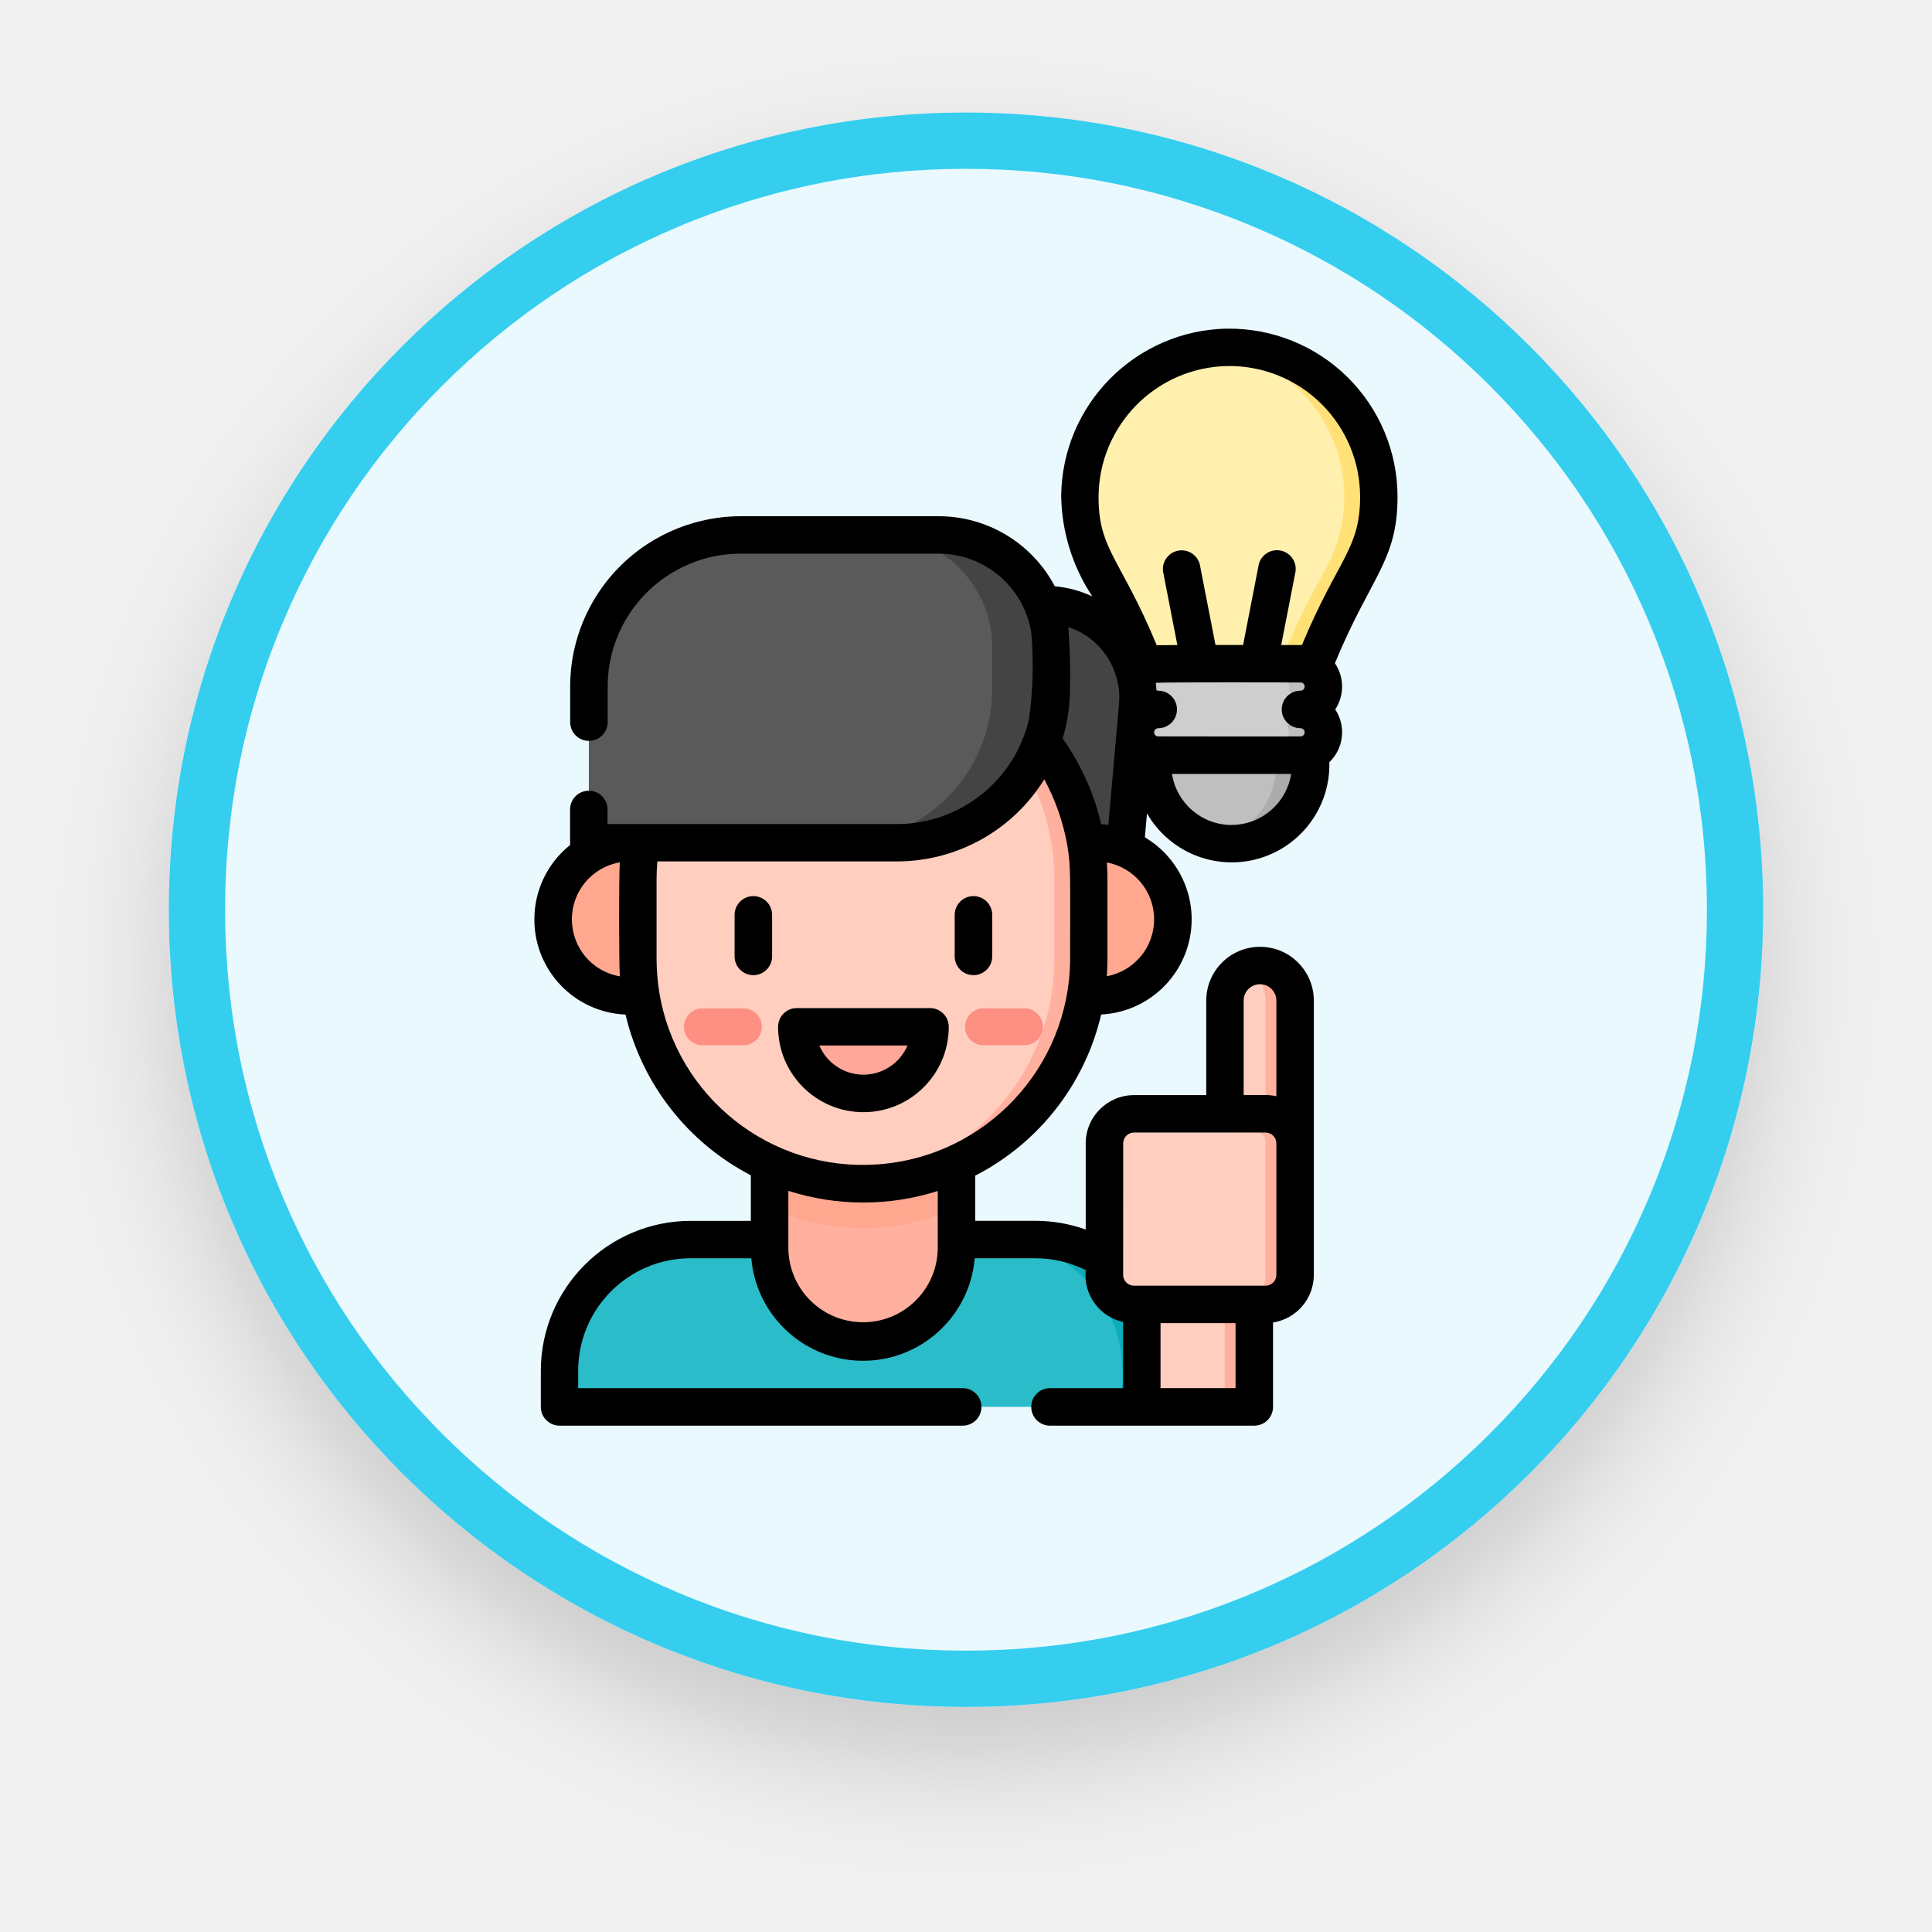
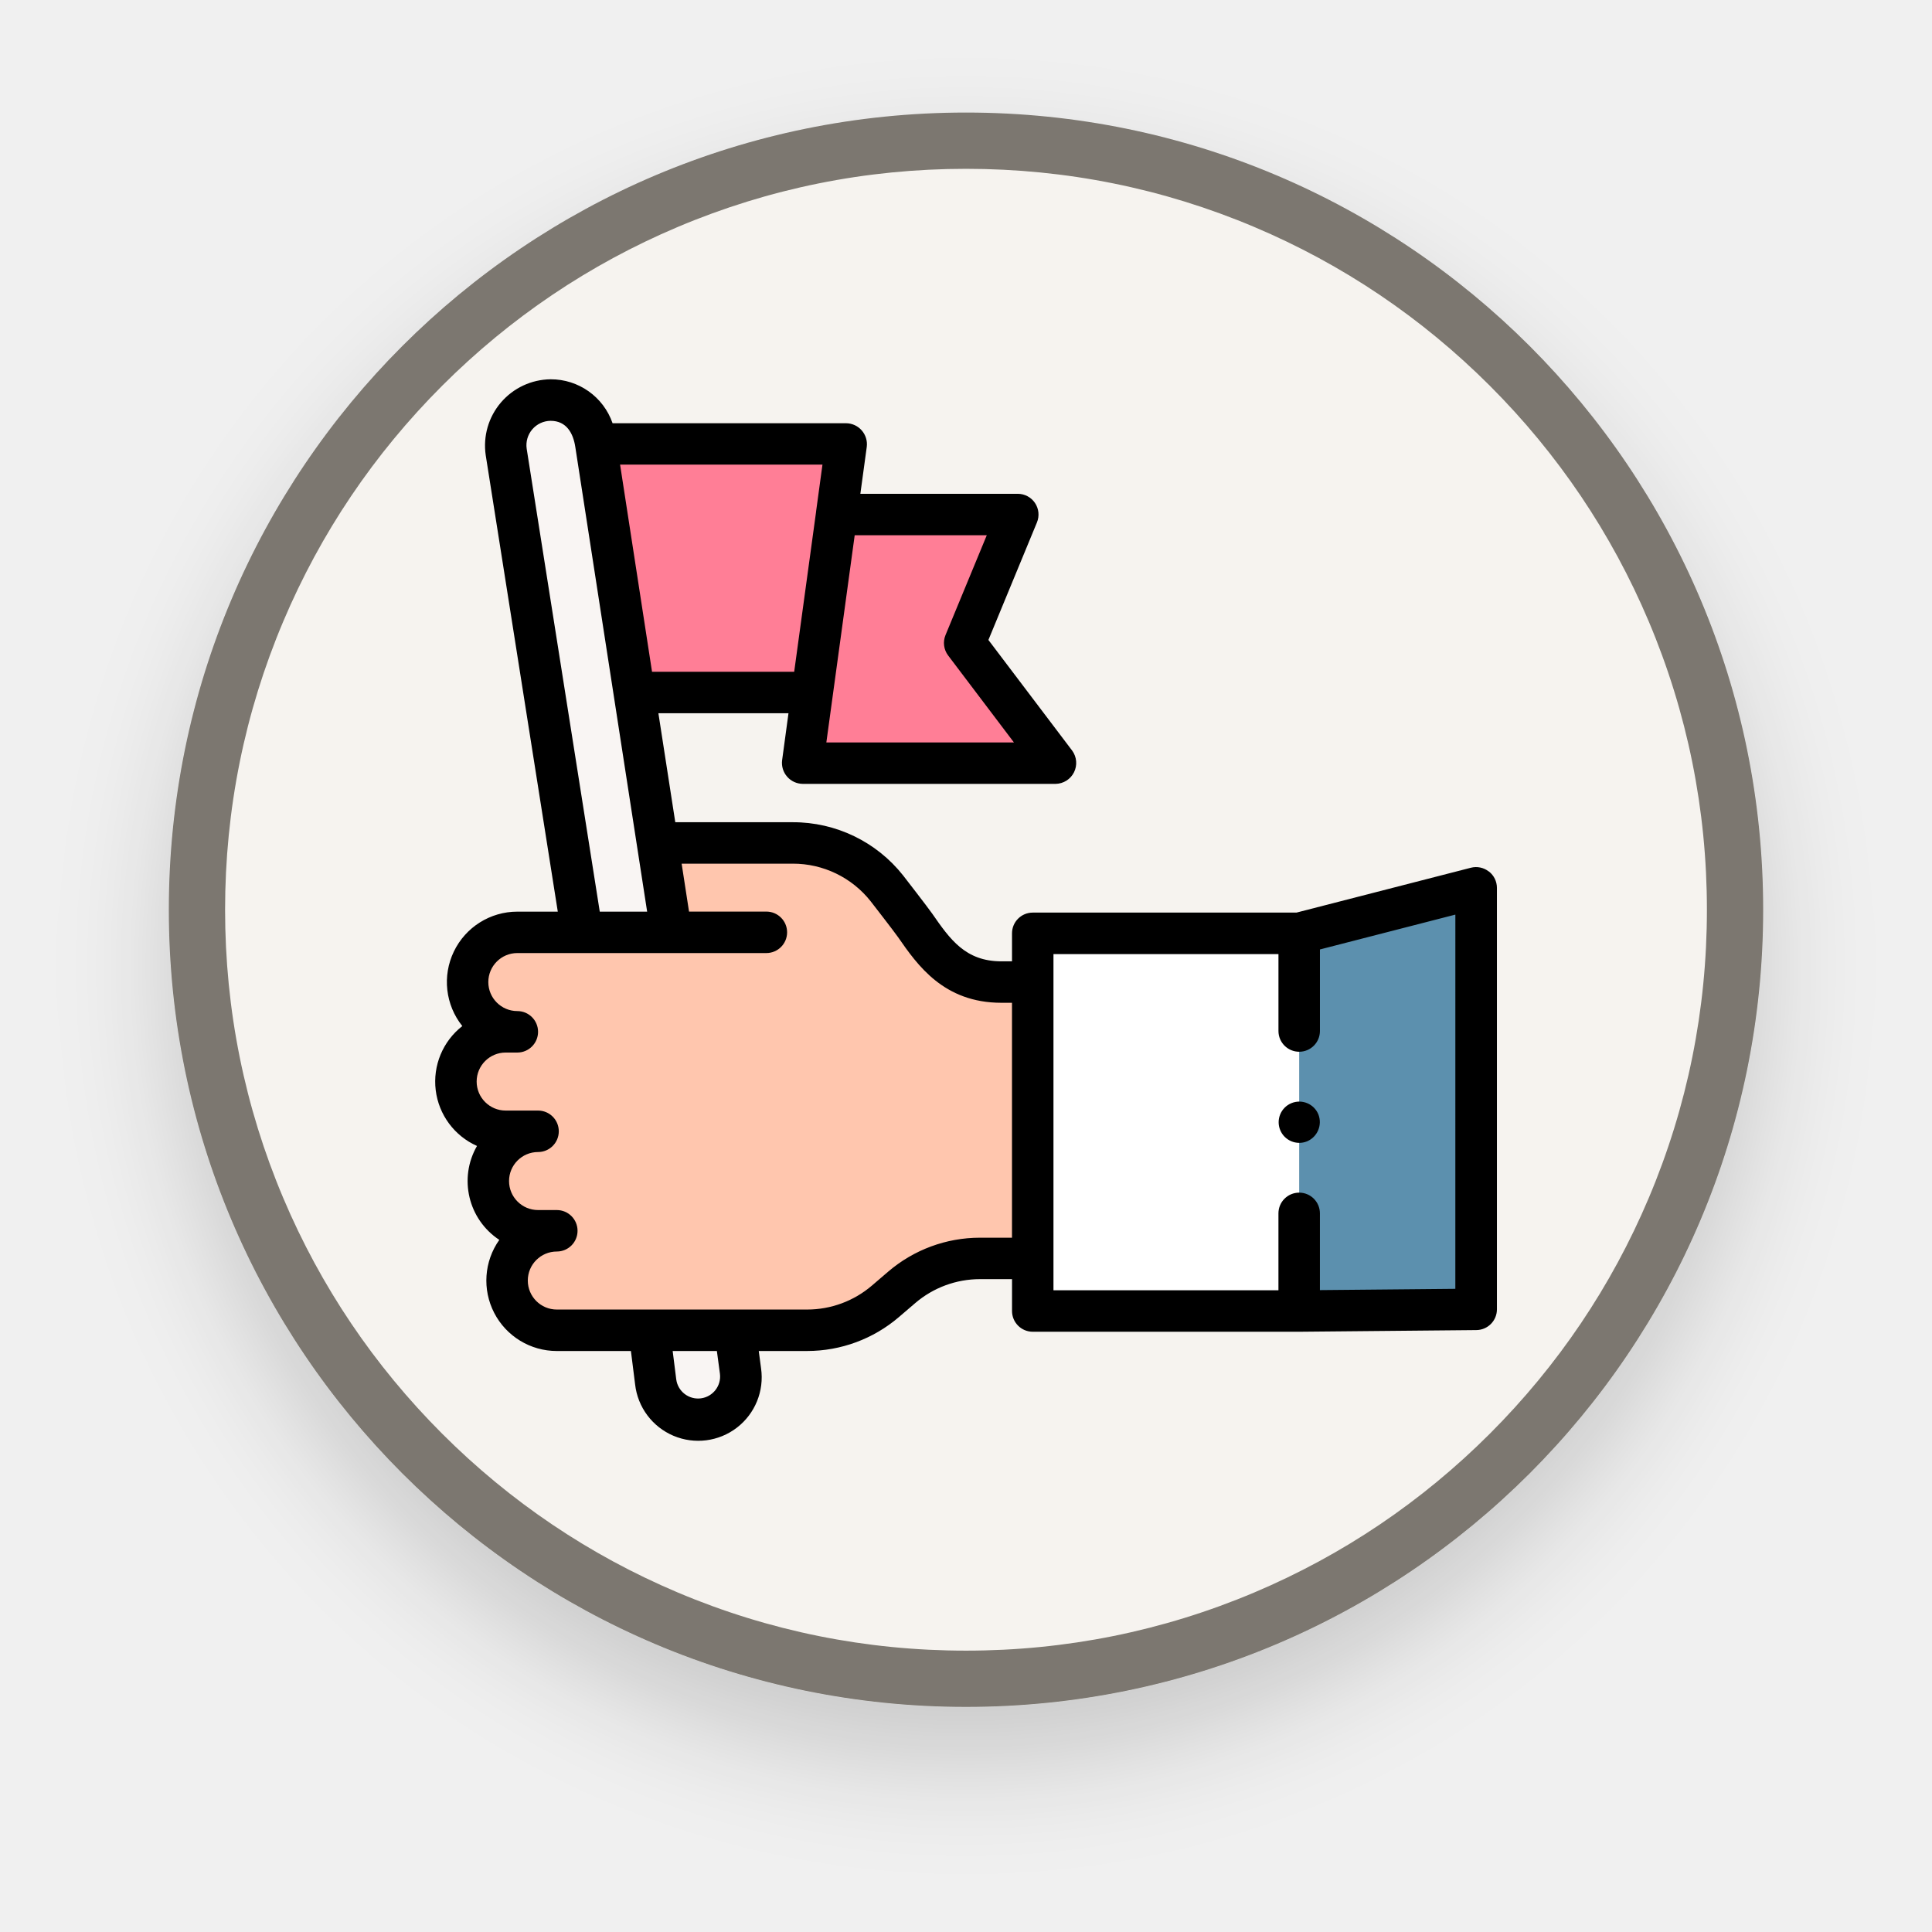
<svg xmlns="http://www.w3.org/2000/svg" width="103" height="103" viewBox="0 0 103 103">
  <defs>
    <filter id="Path_978624" x="0" y="0" width="103" height="103" filterUnits="userSpaceOnUse">
      <feOffset dy="3" input="SourceAlpha" />
      <feGaussianBlur stdDeviation="3" result="blur" />
      <feFlood flood-opacity="0.161" />
      <feComposite operator="in" in2="blur" />
      <feComposite in="SourceGraphic" />
    </filter>
  </defs>
-   <g id="Group_1224994" data-name="Group 1224994" transform="translate(-171 -833)">
-     <g id="Group_1222589" data-name="Group 1222589">
-       <g id="Group_1203109" data-name="Group 1203109" transform="translate(180 839)">
-         <g id="Group_1176881" data-name="Group 1176881">
-           <g id="Group_1175148" data-name="Group 1175148">
-             <g id="Group_1173798" data-name="Group 1173798">
-               <g id="Group_1171925" data-name="Group 1171925">
-                 <g id="Group_1164524" data-name="Group 1164524">
-                   <g id="Group_1144123" data-name="Group 1144123">
-                     <g transform="matrix(1, 0, 0, 1, -9, -6)" filter="url(#Path_978624)">
-                       <g id="Path_978624-2" data-name="Path 978624" transform="translate(9 6)" fill="#e9f9fd">
-                         <path d="M 42.5 83.5 C 36.964 83.5 31.595 82.416 26.541 80.279 C 21.659 78.214 17.274 75.257 13.509 71.491 C 9.743 67.726 6.786 63.341 4.721 58.459 C 2.584 53.405 1.5 48.036 1.5 42.5 C 1.5 36.964 2.584 31.595 4.721 26.541 C 6.786 21.659 9.743 17.274 13.509 13.509 C 17.274 9.743 21.659 6.786 26.541 4.721 C 31.595 2.584 36.964 1.5 42.5 1.5 C 48.036 1.5 53.405 2.584 58.459 4.721 C 63.341 6.786 67.726 9.743 71.491 13.509 C 75.257 17.274 78.214 21.659 80.279 26.541 C 82.416 31.595 83.5 36.964 83.5 42.5 C 83.5 48.036 82.416 53.405 80.279 58.459 C 78.214 63.341 75.257 67.726 71.491 71.491 C 67.726 75.257 63.341 78.214 58.459 80.279 C 53.405 82.416 48.036 83.5 42.5 83.5 Z" stroke="none" />
-                         <path d="M 42.5 3 C 37.166 3 31.994 4.044 27.126 6.103 C 22.422 8.092 18.198 10.941 14.569 14.569 C 10.941 18.198 8.092 22.422 6.103 27.126 C 4.044 31.994 3 37.166 3 42.5 C 3 47.834 4.044 53.006 6.103 57.874 C 8.092 62.578 10.941 66.802 14.569 70.431 C 18.198 74.059 22.422 76.908 27.126 78.897 C 31.994 80.956 37.166 82 42.5 82 C 47.834 82 53.006 80.956 57.874 78.897 C 62.578 76.908 66.802 74.059 70.431 70.431 C 74.059 66.802 76.908 62.578 78.897 57.874 C 80.956 53.006 82 47.834 82 42.5 C 82 37.166 80.956 31.994 78.897 27.126 C 76.908 22.422 74.059 18.198 70.431 14.569 C 66.802 10.941 62.578 8.092 57.874 6.103 C 53.006 4.044 47.834 3 42.5 3 M 42.5 0 C 65.972 0 85 19.028 85 42.5 C 85 65.972 65.972 85 42.5 85 C 19.028 85 0 65.972 0 42.5 C 0 19.028 19.028 0 42.5 0 Z" stroke="none" fill="#36ceef" />
+   <g id="Group_1228549" data-name="Group 1228549" transform="translate(-171 -863)">
+     <g id="Group_1228199" data-name="Group 1228199">
+       <g id="Group_1222589" data-name="Group 1222589" transform="translate(180 869)">
+         <g id="Group_1203109" data-name="Group 1203109">
+           <g id="Group_1176881" data-name="Group 1176881">
+             <g id="Group_1175148" data-name="Group 1175148">
+               <g id="Group_1173798" data-name="Group 1173798">
+                 <g id="Group_1171925" data-name="Group 1171925">
+                   <g id="Group_1164524" data-name="Group 1164524">
+                     <g id="Group_1144123" data-name="Group 1144123">
+                       <g transform="matrix(1, 0, 0, 1, -9, -6)" filter="url(#Path_978624)">
+                         <g id="Path_978624-2" data-name="Path 978624" transform="translate(9 6)" fill="#f6f3ef">
+                           <path d="M 42.5 83.5 C 36.964 83.5 31.595 82.416 26.541 80.279 C 21.659 78.214 17.274 75.257 13.509 71.491 C 9.743 67.726 6.786 63.341 4.721 58.459 C 2.584 53.405 1.5 48.036 1.5 42.5 C 1.5 36.964 2.584 31.595 4.721 26.541 C 6.786 21.659 9.743 17.274 13.509 13.509 C 17.274 9.743 21.659 6.786 26.541 4.721 C 31.595 2.584 36.964 1.5 42.5 1.5 C 48.036 1.5 53.405 2.584 58.459 4.721 C 63.341 6.786 67.726 9.743 71.491 13.509 C 75.257 17.274 78.214 21.659 80.279 26.541 C 82.416 31.595 83.5 36.964 83.5 42.5 C 83.5 48.036 82.416 53.405 80.279 58.459 C 78.214 63.341 75.257 67.726 71.491 71.491 C 67.726 75.257 63.341 78.214 58.459 80.279 C 53.405 82.416 48.036 83.5 42.5 83.5 Z" stroke="none" />
+                           <path d="M 42.5 3 C 37.166 3 31.994 4.044 27.126 6.103 C 22.422 8.092 18.198 10.941 14.569 14.569 C 10.941 18.198 8.092 22.422 6.103 27.126 C 4.044 31.994 3 37.166 3 42.5 C 3 47.834 4.044 53.006 6.103 57.874 C 8.092 62.578 10.941 66.802 14.569 70.431 C 18.198 74.059 22.422 76.908 27.126 78.897 C 31.994 80.956 37.166 82 42.5 82 C 47.834 82 53.006 80.956 57.874 78.897 C 62.578 76.908 66.802 74.059 70.431 70.431 C 74.059 66.802 76.908 62.578 78.897 57.874 C 80.956 53.006 82 47.834 82 42.5 C 82 37.166 80.956 31.994 78.897 27.126 C 76.908 22.422 74.059 18.198 70.431 14.569 C 66.802 10.941 62.578 8.092 57.874 6.103 C 53.006 4.044 47.834 3 42.5 3 M 42.5 0 C 65.972 0 85 19.028 85 42.5 C 85 65.972 65.972 85 42.5 85 C 19.028 85 0 65.972 0 42.5 C 0 19.028 19.028 0 42.5 0 Z" stroke="none" fill="#7b776f" />
+                         </g>
                      </g>
                    </g>
                  </g>
                </g>
              </g>
            </g>
          </g>
        </g>
      </g>
-       <g id="ocurrencia_1_" data-name="ocurrencia (1)" transform="translate(149.454 840.886)">
-         <g id="Group_1222580" data-name="Group 1222580" transform="translate(51.038 10.627)">
-           <path id="Path_1087203" data-name="Path 1087203" d="M90.874,446.133v-1.724a6.991,6.991,0,0,0-6.991-6.991H67.076a6.991,6.991,0,0,0-6.991,6.991v1.93h30Z" transform="translate(-59.746 -389.85)" fill="#2abcc8" />
-           <path id="Path_1087204" data-name="Path 1087204" d="M235.407,437.417h-2.361a6.991,6.991,0,0,1,6.991,6.991v1.93H242.4v-1.93A6.991,6.991,0,0,0,235.407,437.417Z" transform="translate(-209.696 -389.849)" fill="#0cacba" />
-           <path id="Path_1087205" data-name="Path 1087205" d="M152.808,351.02h-7.1v8.2l-1.43,1.611v2.177a4.98,4.98,0,0,0,9.961,0v-2.164l-1.43-1.624v-8.2Z" transform="translate(-132.737 -314.947)" fill="#ffb09e" />
-           <path id="Path_1087206" data-name="Path 1087206" d="M144.277,351.02v9.809a12.181,12.181,0,0,0,9.961.013V351.02Z" transform="translate(-132.737 -314.947)" fill="#ffa78f" />
-           <path id="Path_1087207" data-name="Path 1087207" d="M298.654,422.388h-5.2v10.92h4.418l.787-.3Z" transform="translate(-262.063 -376.82)" fill="#ffcebf" />
-           <path id="Path_1087208" data-name="Path 1087208" d="M327.811,328.945a1.869,1.869,0,0,0-1.083,1.695v12.808h2.953V330.64a1.869,1.869,0,0,0-1.083-1.695Z" transform="translate(-290.915 -295.809)" fill="#ffcebf" />
-           <path id="Path_1087209" data-name="Path 1087209" d="M196.83,200.554l1.08-12.249a4.972,4.972,0,0,0-4.953-5.408h-9.449v17.657Z" transform="translate(-166.75 -169.191)" fill="#444" />
-           <path id="Path_1087210" data-name="Path 1087210" d="M231.4,278.461h5.842a4.067,4.067,0,0,1,4.067,4.067v.025a4.067,4.067,0,0,1-4.067,4.067H231.4Z" transform="translate(-208.271 -252.041)" fill="#ffa78f" />
-           <path id="Path_1087211" data-name="Path 1087211" d="M67.45,286.621H61.607a4.067,4.067,0,0,1-4.067-4.067v-.025a4.067,4.067,0,0,1,4.067-4.067H67.45Z" transform="translate(-57.54 -252.042)" fill="#ffa78f" />
-           <g id="Group_1222574" data-name="Group 1222574" transform="translate(4.518 16.423)">
-             <path id="Path_1087212" data-name="Path 1087212" d="M114.751,219.507v-4.246a11.63,11.63,0,1,0-23.25,0v4.246a11.63,11.63,0,1,0,23.25,0Z" transform="translate(-91.501 -203.316)" fill="#ffcebf" />
-           </g>
-           <path id="Path_1087213" data-name="Path 1087213" d="M155.024,352.178a3.551,3.551,0,0,0,7.1,0Z" transform="translate(-142.054 -315.951)" fill="#ffa799" />
-           <g id="Group_1222575" data-name="Group 1222575" transform="translate(21.955 35.244)">
-             <path id="Path_1087214" data-name="Path 1087214" d="M225.728,346.751h-2.185a.984.984,0,1,1,0-1.968h2.185a.984.984,0,1,1,0,1.968Z" transform="translate(-222.559 -344.783)" fill="#fe8f83" />
-           </g>
-           <path id="Path_1087215" data-name="Path 1087215" d="M174.737,203.094a11.979,11.979,0,0,1,11.1,11.946v4.246a11.968,11.968,0,0,1-11.131,11.944,11.987,11.987,0,0,0,12.968-11.944V215.04A11.986,11.986,0,0,0,174.737,203.094Z" transform="translate(-159.118 -186.672)" fill="#ffb09e" />
-           <g id="Group_1222576" data-name="Group 1222576" transform="translate(6.97 35.244)">
-             <path id="Path_1087216" data-name="Path 1087216" d="M110.913,346.751H113.1a.984.984,0,1,0,0-1.968h-2.185a.984.984,0,1,0,0,1.968Z" transform="translate(-109.929 -344.783)" fill="#fe8f83" />
-           </g>
-           <path id="Path_1087217" data-name="Path 1087217" d="M293.449,422.388h5.992v10.92h-5.992Z" transform="translate(-262.063 -376.82)" fill="#ffcebf" />
-           <path id="Path_1087218" data-name="Path 1087218" d="M326.655,422.388h1.574v10.92h-1.574Z" transform="translate(-290.851 -376.82)" fill="#ffb09e" />
-           <path id="Path_1087219" data-name="Path 1087219" d="M335.656,327.627a1.858,1.858,0,0,0-.787.175,1.869,1.869,0,0,1,1.083,1.695v12.808h1.574V329.5A1.87,1.87,0,0,0,335.656,327.627Z" transform="translate(-297.973 -294.666)" fill="#ffb09e" />
-           <path id="Path_1087220" data-name="Path 1087220" d="M88.648,155.079H79.936a8.105,8.105,0,0,0-8.105,8.105v8.3H86.439a8.2,8.2,0,0,0,8.2-8.2v-2.209A6,6,0,0,0,88.648,155.079Z" transform="translate(-69.93 -145.074)" fill="#5a5a5a" />
-           <path id="Path_1087221" data-name="Path 1087221" d="M177.13,155.079h-3.148a6,6,0,0,1,6,6v2.209a8.2,8.2,0,0,1-8.2,8.2h3.148a8.2,8.2,0,0,0,8.2-8.2v-2.209A6,6,0,0,0,177.13,155.079Z" transform="translate(-156.575 -145.074)" fill="#444" />
-           <path id="Path_1087222" data-name="Path 1087222" d="M287.339,394.45h-8.756a1.58,1.58,0,0,0-.115.59v7.013a1.574,1.574,0,0,0,1.574,1.574h6.227a1.574,1.574,0,0,0,1.573-1.574v-7.1A.5.5,0,0,0,287.339,394.45Z" transform="translate(-249.074 -352.599)" fill="#ffcebf" />
-           <path id="Path_1087223" data-name="Path 1087223" d="M289.381,395.642v-7.013a1.574,1.574,0,0,0-1.574-1.574h-7.013a1.574,1.574,0,0,0-1.459.984h7.969a.5.5,0,0,1,.5.5v7.1a1.574,1.574,0,0,1-1.574,1.574h1.574A1.579,1.579,0,0,0,289.381,395.642Z" transform="translate(-249.828 -346.187)" fill="#ffb09e" />
-           <g id="Group_1222579" data-name="Group 1222579" transform="translate(28.076)">
-             <path id="Path_1087224" data-name="Path 1087224" d="M297.812,244.066a4.078,4.078,0,1,0,8.152-.243v-.508h-7.9v.508Z" transform="translate(-293.922 -221.571)" fill="#bfbfbf" />
-             <path id="Path_1087225" data-name="Path 1087225" d="M299.633,206.661h-7.586a1.219,1.219,0,0,0,0,2.438h7.586a1.219,1.219,0,0,0,0-2.438Z" transform="translate(-287.867 -189.793)" fill="#cecece" />
-             <path id="Path_1087226" data-name="Path 1087226" d="M299.633,224.988h-7.586a1.219,1.219,0,0,0,0,2.438h7.586a1.219,1.219,0,0,0,0-2.438Z" transform="translate(-287.867 -205.682)" fill="#cecece" />
-             <path id="Path_1087227" data-name="Path 1087227" d="M275.617,80.307a7.984,7.984,0,0,0-6,11.846,38.463,38.463,0,0,1,2.558,5.371h7.7a41,41,0,0,1,2.581-5.411,7.919,7.919,0,0,0-6.83-11.806Z" transform="translate(-268.569 -80.25)" fill="#fff0ad" />
-             <path id="Path_1087228" data-name="Path 1087228" d="M321.54,79.935a7.974,7.974,0,0,1,6.043,11.806A41.034,41.034,0,0,0,325,97.151h1.836a41.006,41.006,0,0,1,2.581-5.411A7.976,7.976,0,0,0,321.54,79.935Z" transform="translate(-314.493 -79.877)" fill="#ffe177" />
-             <path id="Path_1087229" data-name="Path 1087229" d="M345.041,206.661H343.2a1.219,1.219,0,0,1,1.219,1.219c0,.673.982,1.219.309,1.219h.309a1.219,1.219,0,0,0,0-2.438Z" transform="translate(-333.275 -189.793)" fill="#bfbfbf" />
-             <path id="Path_1087230" data-name="Path 1087230" d="M304.34,230.889c-6.842,0-6.369-.016-6.586.038,0,2.349,0,2.186.007,2.364.211.052-.263.036,6.568.036a4.212,4.212,0,0,1-3.283,3.83,4.211,4.211,0,0,0,5.125-3.955c.005-.15,0,.089,0-2.187Z" transform="translate(-293.871 -210.796)" fill="#acacac" />
-             <path id="Path_1087231" data-name="Path 1087231" d="M345.041,224.986h-.309c.673,0-.309.546-.309,1.219a1.219,1.219,0,0,1-1.219,1.219h1.836a1.219,1.219,0,0,0,0-2.438Z" transform="translate(-333.275 -205.68)" fill="#bfbfbf" />
-             <g id="Group_1222577" data-name="Group 1222577" transform="translate(2.961 16.868)">
-               <path id="Path_1087232" data-name="Path 1087232" d="M299.016,207.88a1.219,1.219,0,0,0-1.219-1.219h-5.75a1.219,1.219,0,0,0,0,2.438H297.8A1.219,1.219,0,0,0,299.016,207.88Z" transform="translate(-290.829 -206.661)" fill="#cecece" />
-             </g>
-             <g id="Group_1222578" data-name="Group 1222578" transform="translate(2.962 19.306)">
-               <path id="Path_1087233" data-name="Path 1087233" d="M299.017,226.207a1.219,1.219,0,0,0-1.219-1.219h-5.749a1.219,1.219,0,0,0,0,2.438h5.75A1.219,1.219,0,0,0,299.017,226.207Z" transform="translate(-290.83 -224.988)" fill="#cecece" />
-             </g>
+       <g id="lider" transform="translate(194.201 883.035)">
+         <g id="Group_1228196" data-name="Group 1228196" transform="translate(1.105 1.291)">
+           <path id="Path_1210558" data-name="Path 1210558" d="M302.389,272.611v-5.2H288.184v20.134h14.205V272.611Z" transform="translate(-257.433 -238.975)" fill="#fff" />
+           <path id="Path_1210559" data-name="Path 1210559" d="M416.689,262.813v5.207l9.431-.089V245.459l-9.431,2.426v14.927Z" transform="translate(-371.732 -219.451)" fill="#5c90ae" />
+           <path id="Path_1210560" data-name="Path 1210560" d="M40.751,231.232H39.08c-3.062,0-4.038-2.395-5.254-3.926l-.849-1.069a6.41,6.41,0,0,0-5.019-2.423H20.745l.734,4.766H13.274a2.652,2.652,0,0,0,0,5.3h-.622a2.652,2.652,0,1,0,0,5.3H14.38a2.652,2.652,0,0,0,0,5.3h1a2.652,2.652,0,0,0,0,5.3H28.725a6.41,6.41,0,0,0,4.172-1.544l.867-.743a6.41,6.41,0,0,1,4.172-1.544h2.815Z" transform="translate(-10 -200.2)" fill="#ffc6ae" />
+           <path id="Path_1210561" data-name="Path 1210561" d="M42.807,38.566,38.743,12.216a2.4,2.4,0,1,0-4.735.738l4.043,25.611Z" transform="translate(-31.327 -10.185)" fill="#f9f5f3" />
+           <path id="Path_1210562" data-name="Path 1210562" d="M107.784,458.832l.29,2.172a2.279,2.279,0,1,1-4.522.58l-.346-2.753Z" transform="translate(-92.904 -409.237)" fill="#f9f5f3" />
+           <g id="Group_1228195" data-name="Group 1228195" transform="translate(7.459 2.337)">
+             <path id="Path_1210563" data-name="Path 1210563" d="M77.472,31.329h13.35l-1.81,13.257H79.491Z" transform="translate(-77.472 -31.329)" fill="#ff7e96" />
+             <path id="Path_1210564" data-name="Path 1210564" d="M179.025,65.365h9.66l-2.829,6.849,4.848,6.407H177.215Z" transform="translate(-166.189 -61.603)" fill="#ff7e96" />
          </g>
        </g>
-         <g id="Group_1222588" data-name="Group 1222588" transform="translate(50.04)">
-           <path id="Path_1087234" data-name="Path 1087234" d="M155.762,344.678h-7.1a1,1,0,0,0-1,1,4.548,4.548,0,1,0,9.1,0A1,1,0,0,0,155.762,344.678Zm-3.551,3.551a2.557,2.557,0,0,1-2.35-1.555h4.7A2.557,2.557,0,0,1,152.211,348.229Z" transform="translate(-134.675 -298.821)" />
-           <path id="Path_1087235" data-name="Path 1087235" d="M219.451,299.8a1,1,0,0,0-1,1v2.214a1,1,0,0,0,2,0V300.8A1,1,0,0,0,219.451,299.8Z" transform="translate(-196.047 -259.912)" />
-           <path id="Path_1087236" data-name="Path 1087236" d="M131.248,299.8a1,1,0,0,0-1,1v2.214a1,1,0,0,0,2,0V300.8A1,1,0,0,0,131.248,299.8Z" transform="translate(-119.579 -259.912)" />
-           <g id="Group_1222587" data-name="Group 1222587" transform="translate(0)">
-             <path id="Path_1087237" data-name="Path 1087237" d="M86.96,72.406a9.009,9.009,0,0,0-8.839,8.918,9.934,9.934,0,0,0,1.657,5.354,6.176,6.176,0,0,0-2-.539,7,7,0,0,0-6.184-3.732H61.044a9.131,9.131,0,0,0-4.144,1h0a9.072,9.072,0,0,0-4.957,8.106v1.871a1,1,0,0,0,2,0V91.51a7.084,7.084,0,0,1,3.871-6.33h0a7.029,7.029,0,0,1,3.235-.777H71.592a5,5,0,0,1,4.93,4.179,20.607,20.607,0,0,1-.115,4.636,7.223,7.223,0,0,1-7.023,5.6H53.937v-.777a1,1,0,1,0-2,0c0,1.869,0,1.788.007,1.892a5.057,5.057,0,0,0-1.909,3.957v.025a5.07,5.07,0,0,0,4.859,5.06,13.027,13.027,0,0,0,6.681,8.568v2.43H58.368a8,8,0,0,0-7.989,7.989v1.93a1,1,0,0,0,1,1H72.87a1,1,0,1,0,0-2h-20.5v-.932a6,6,0,0,1,5.993-5.993H61.6a5.978,5.978,0,0,0,11.912,0h3.235a5.979,5.979,0,0,1,2.684.634,2.546,2.546,0,0,0,1.993,2.761v3.53h-3.9a1,1,0,0,0,0,2h10.89a1,1,0,0,0,1-1v-4.5a2.573,2.573,0,0,0,2.176-2.538V108.231a2.868,2.868,0,1,0-5.736,0v5.039H82a2.575,2.575,0,0,0-2.572,2.572v4.593a7.982,7.982,0,0,0-2.684-.464H73.536v-2.407a12.987,12.987,0,0,0,6.717-8.592,5.08,5.08,0,0,0,2.329-9.446l.113-1.278a5.208,5.208,0,0,0,9.722-2.727,2.21,2.21,0,0,0,.314-2.813,2.212,2.212,0,0,0-.018-2.464c1.914-4.64,3.339-5.448,3.339-8.871a8.966,8.966,0,0,0-9.091-8.965Zm.457,56.484h-4v-3.464h4Zm.431-20.66a.872.872,0,1,1,1.744,0v5.1a2.722,2.722,0,0,0-.576-.065H87.849v-5.039Zm-6.421,7.61a.577.577,0,0,1,.576-.576h7.013a.577.577,0,0,1,.576.576v7.013a.577.577,0,0,1-.576.576H82a.577.577,0,0,1-.576-.576Zm9.508-24.567a.221.221,0,0,1-.056.435,1,1,0,1,0,0,2,.221.221,0,0,1,.1.418.256.256,0,0,1-.05.019c-.055.013-7.61,0-7.682,0a.221.221,0,0,1,.047-.436,1,1,0,0,0,0-2,.22.22,0,0,1-.092-.021c-.008-.127-.021-.253-.038-.379a.114.114,0,0,1,.034-.02C83.529,91.249,90.9,91.265,90.936,91.274ZM54.591,106.938a3.074,3.074,0,0,1-2.556-3.026v-.025a3.074,3.074,0,0,1,2.554-3.026c-.053.766-.044,5.4,0,6.045C54.59,106.916,54.59,106.927,54.591,106.938Zm16.949,11.443v3.077a3.983,3.983,0,0,1-7.965,0v-3.085A13.121,13.121,0,0,0,71.541,118.381Zm-3.2-1.421a10.986,10.986,0,0,1-11.653-9.214,11.576,11.576,0,0,1-.138-1.733v-4.246c0-.271.011-.588.043-.957H69.384a9.239,9.239,0,0,0,7.835-4.375,11.6,11.6,0,0,1,1.234,3.557c.185,1.137.144,1.479.144,6.021a11.026,11.026,0,0,1-10.25,10.948Zm12.214-10.029c.02-.288.032-.648.032-.919v-4.246c0-.29-.013-.64-.031-.9a3.085,3.085,0,0,1,0,6.066Zm-.3-8.1a12.742,12.742,0,0,0-1.05-2.9A12.315,12.315,0,0,0,78.2,94.254a9.089,9.089,0,0,0,.378-2.2A32.823,32.823,0,0,0,78.5,88.33l0-.013a3.912,3.912,0,0,1,1.677,1.077,3.969,3.969,0,0,1,.928,1.749,3.363,3.363,0,0,1,.108,1.112c-.007.15.039-.394-.578,6.607l-.03,0C80.492,98.844,80.375,98.834,80.257,98.828Zm6.95.037a3.218,3.218,0,0,1-3.176-2.722c.885,0,2.325,0,6.352,0A3.218,3.218,0,0,1,87.208,98.865Zm3.747-9.594c-.055,0-1.041,0-1.1,0l.765-3.929a1,1,0,0,0-1.959-.381l-.838,4.307-1.472,0-.838-4.3a1,1,0,0,0-1.959.381l.764,3.923-1.1.01c-1.916-4.629-3.119-5.095-3.1-7.939A7,7,0,0,1,86.988,74.4a6.97,6.97,0,0,1,7.069,6.969c0,2.8-1.181,3.3-3.1,7.9Z" transform="translate(-50.04 -62.772)" />
+         <g id="Group_1228198" data-name="Group 1228198" transform="translate(0 0.186)">
+           <g id="Group_1228197" data-name="Group 1228197" transform="translate(0 0)">
+             <path id="Path_1210565" data-name="Path 1210565" d="M408.838,349.176a1.1,1.1,0,1,0-.6,1.444A1.116,1.116,0,0,0,408.838,349.176Z" transform="translate(-361.756 -309.993)" />
+             <path id="Path_1210566" data-name="Path 1210566" d="M56.17,26.426a1.105,1.105,0,0,0-.953-.2l-9.3,2.392H31.857a1.105,1.105,0,0,0-1.105,1.105v1.493h-.566c-1.923,0-2.741-1.179-3.689-2.544-.224-.323-1.549-2.033-1.549-2.033A7.476,7.476,0,0,0,19.062,23.8H12.8l-.9-5.81h6.935L18.495,20.5a1.119,1.119,0,0,0,1.1,1.255H33.078a1.115,1.115,0,0,0,.882-1.772l-4.466-5.9,2.587-6.265a1.105,1.105,0,0,0-1.022-1.527H22.667l.342-2.507a1.119,1.119,0,0,0-1.1-1.255H9.457A3.48,3.48,0,0,0,6.153.186,3.534,3.534,0,0,0,2.694,4.233L6.536,28.567H4.38a3.755,3.755,0,0,0-2.934,6.1,3.755,3.755,0,0,0,.783,6.392,3.754,3.754,0,0,0,1.189,5.007,3.755,3.755,0,0,0,3.067,5.925h3.95l.224,1.783a3.385,3.385,0,1,0,6.714-.863l-.123-.921h2.582a7.519,7.519,0,0,0,4.892-1.81l.867-.743a5.308,5.308,0,0,1,3.453-1.278h1.709v1.7a1.105,1.105,0,0,0,1.105,1.105H46.073l9.431-.089a1.106,1.106,0,0,0,1.1-1.105V27.3a1.106,1.106,0,0,0-.428-.874ZM29.407,8.5l-2.2,5.322a1.105,1.105,0,0,0,.14,1.089l3.507,4.635h-10L22.365,8.5h7.042Zm-9.1-1.27,0,.015L19.139,15.78H11.561L9.857,4.734h10.79ZM4.878,3.889A1.3,1.3,0,0,1,6.153,2.4C7,2.4,7.36,3.063,7.471,3.8L11.3,28.567H8.774ZM15.18,53.2a1.174,1.174,0,1,1-2.329.3l-.19-1.509h2.357ZM29.042,45.95a7.519,7.519,0,0,0-4.892,1.81l-.867.743a5.308,5.308,0,0,1-3.453,1.277H6.484a1.546,1.546,0,0,1,0-3.093,1.105,1.105,0,0,0,0-2.211h-1a1.546,1.546,0,0,1,0-3.093,1.105,1.105,0,0,0,0-2.211H3.757a1.546,1.546,0,1,1,0-3.093h.622a1.105,1.105,0,0,0,0-2.211,1.546,1.546,0,0,1,0-3.093H17.656a1.105,1.105,0,1,0,0-2.211H13.533l-.394-2.555h5.923a5.277,5.277,0,0,1,4.154,2.005s1.251,1.611,1.464,1.918c1.024,1.475,2.425,3.494,5.505,3.494h.566V45.951h-1.71Zm25.345,2.726-7.22.068V44.653a1.105,1.105,0,1,0-2.211,0v4.1H32.962V30.831H44.957v4.1a1.105,1.105,0,0,0,2.211,0V30.583l7.22-1.858Z" transform="translate(0 -0.186)" />
          </g>
        </g>
      </g>
    </g>
  </g>
</svg>
